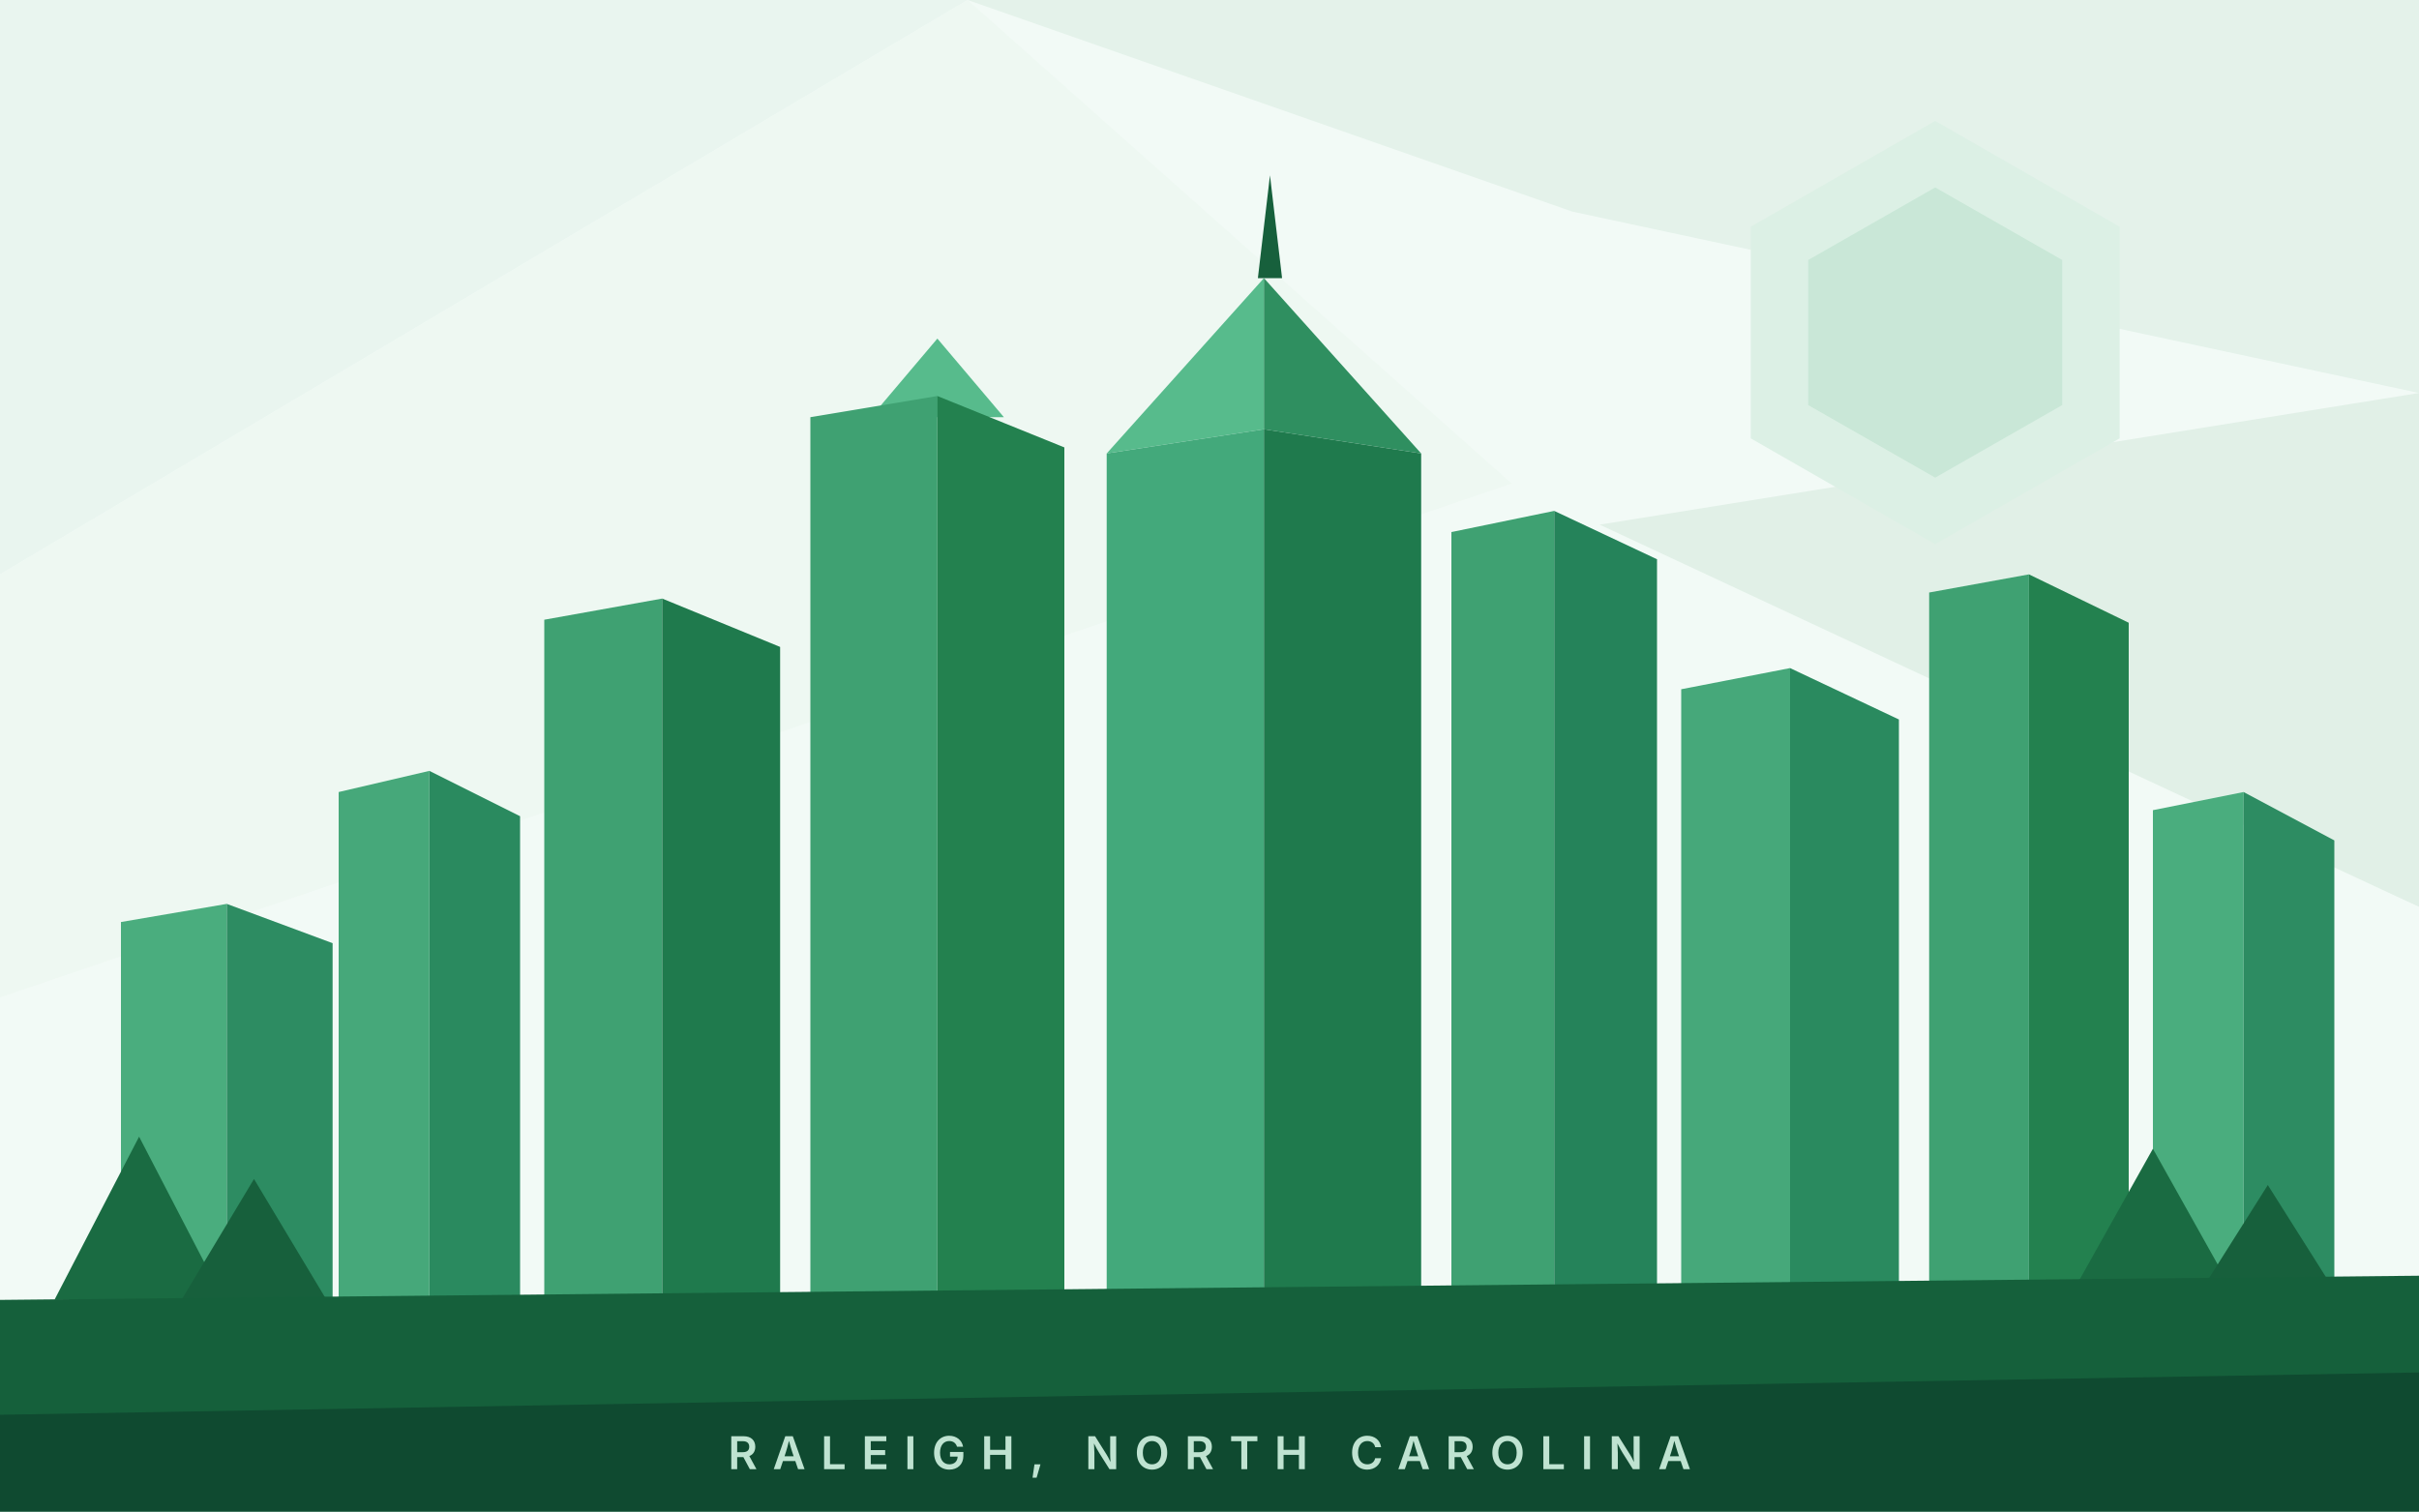
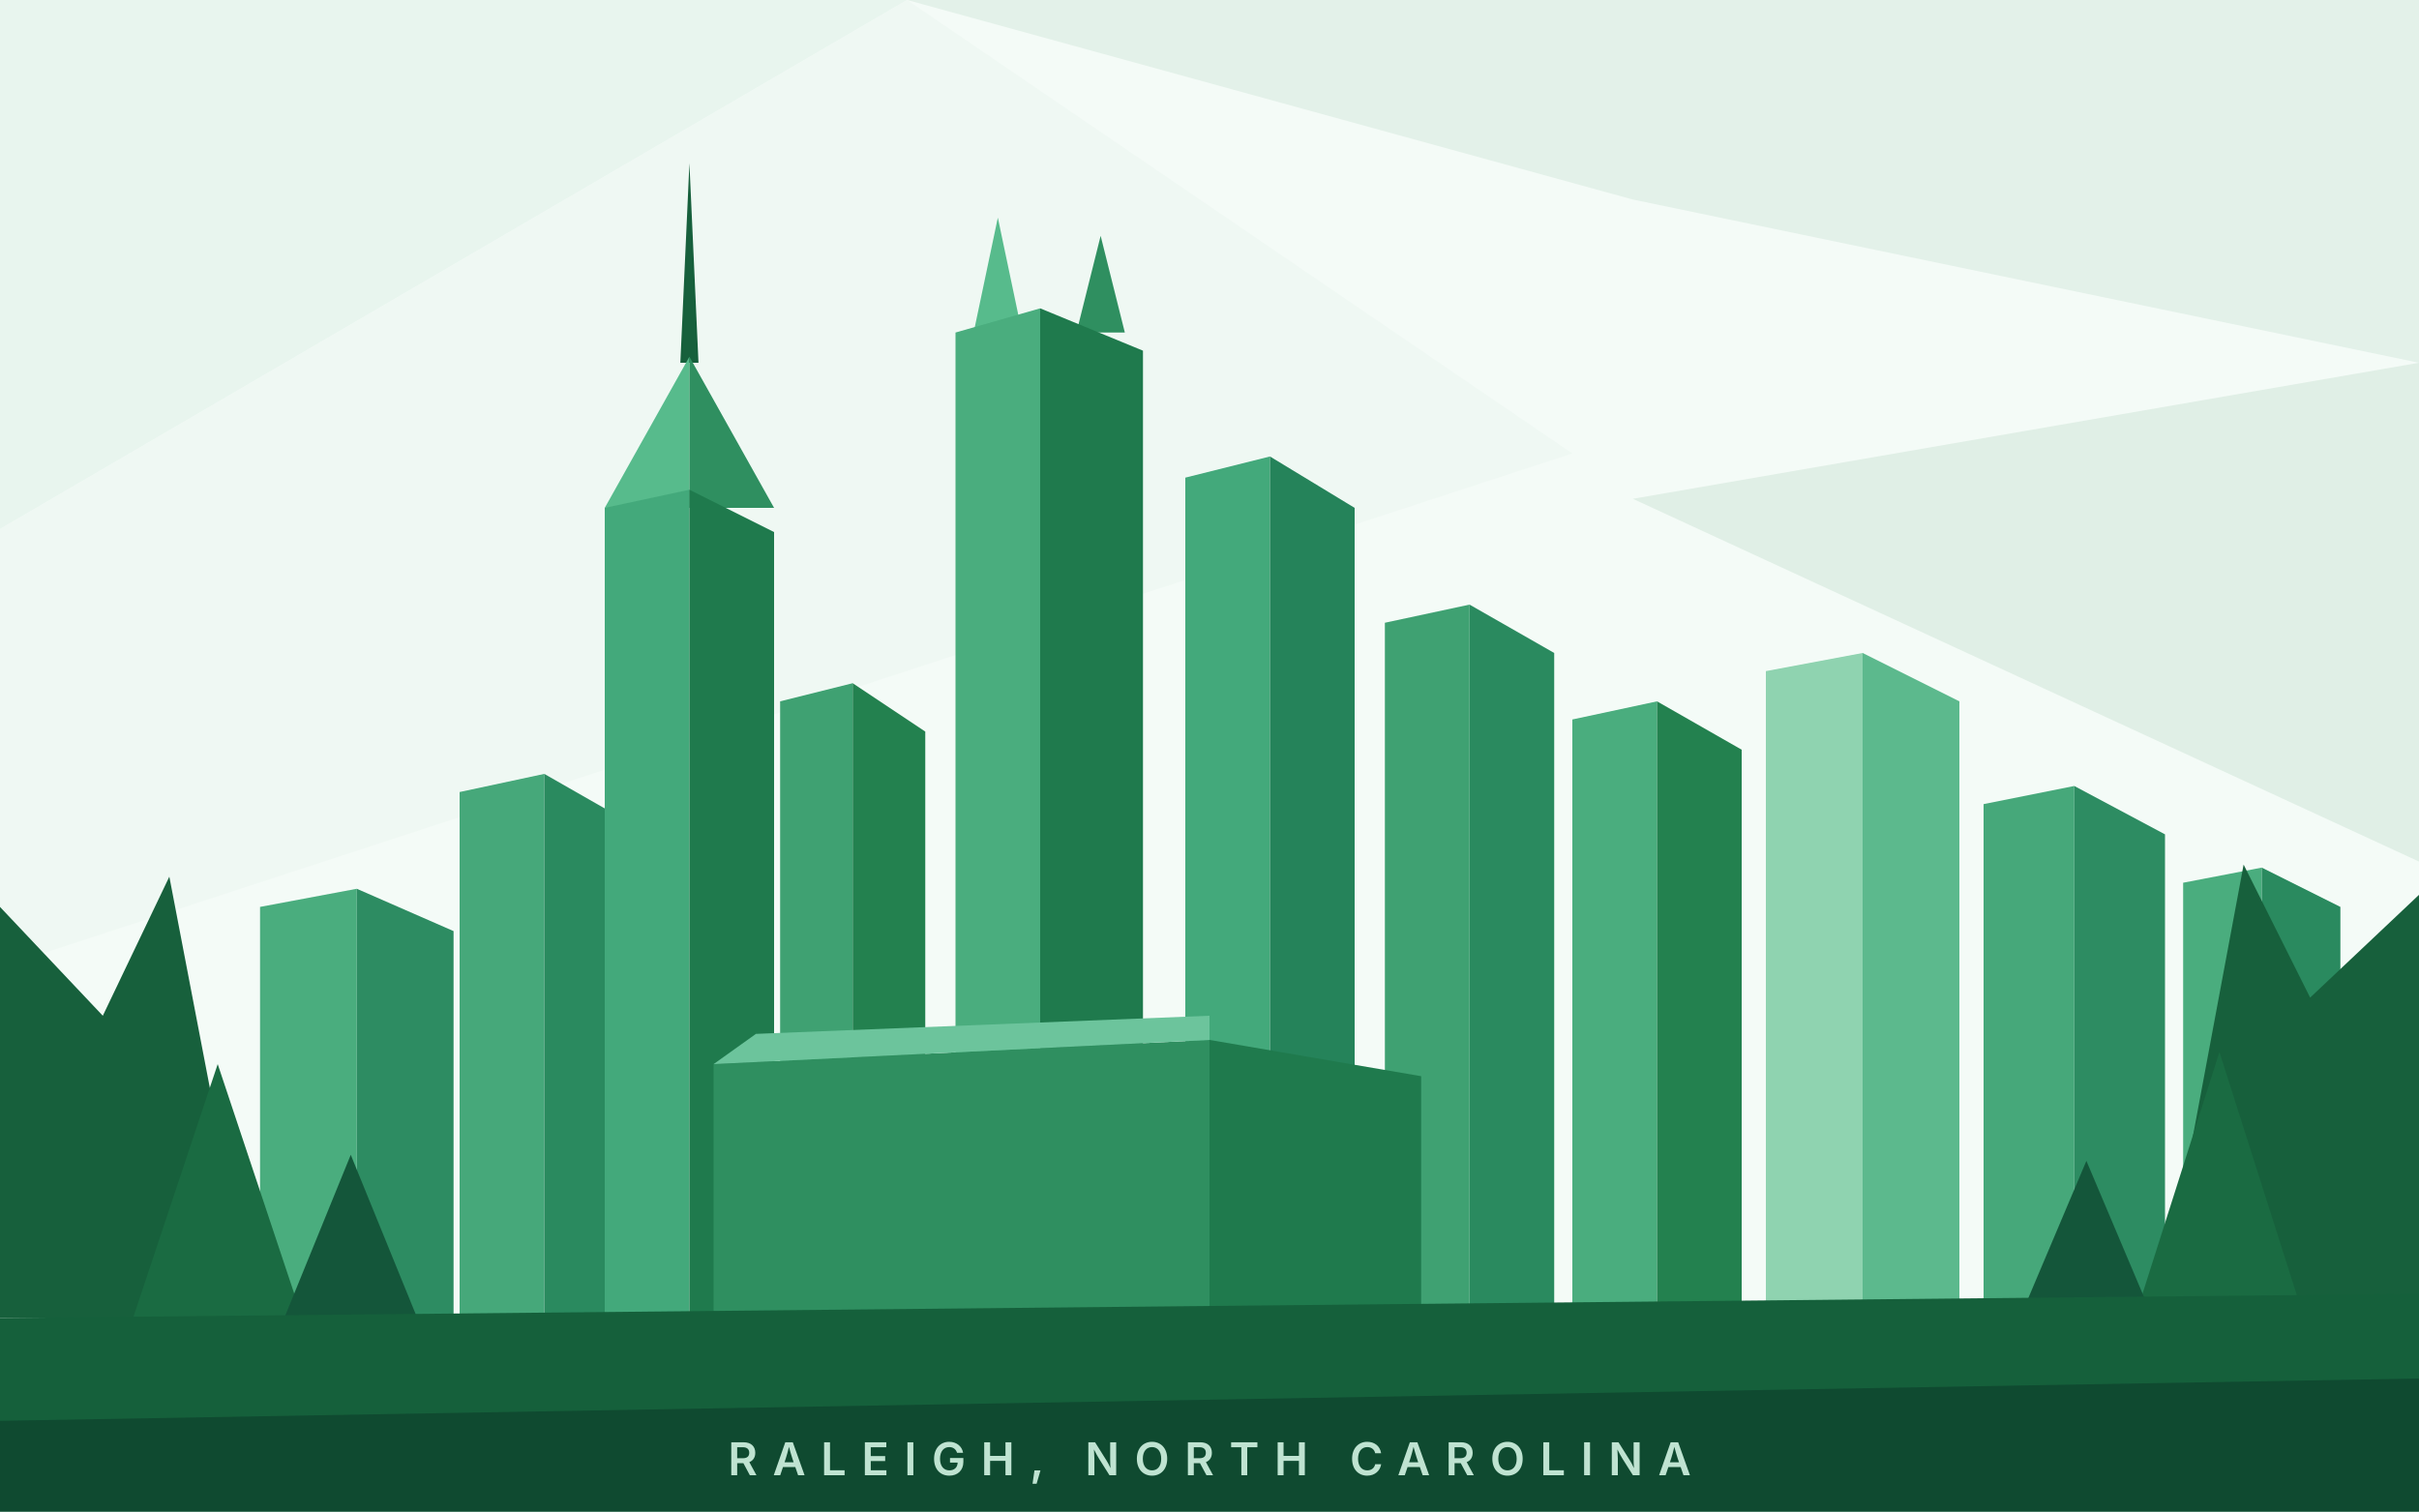
<svg xmlns="http://www.w3.org/2000/svg" viewBox="0 0 800 500" role="img" aria-label="Low poly illustration of the downtown Raleigh, North Carolina skyline">
-   <rect width="800" height="500" fill="#f2faf6" />
-   <polygon points="0,0 320,0 0,190" fill="#e9f5ef" />
-   <polygon points="320,0 800,0 800,130 520,70" fill="#e4f2ea" />
-   <polygon points="0,190 320,0 500,160 0,330" fill="#eef8f2" />
-   <polygon points="800,130 800,300 520,175" fill="#e1f0e7" />
-   <polygon points="0,330 500,160 800,300 800,430 0,430" fill="#f2faf6" />
-   <polygon points="640,40 701,75 701,145 640,180 579,145 579,75" fill="#dcf0e5" />
-   <polygon points="640,62 682,86 682,134 640,158 598,134 598,86" fill="#c9e7d7" />
-   <polygon points="40,430 40,305 75,299 75,430" fill="#4aad7e" />
-   <polygon points="75,430 75,299 110,312 110,430" fill="#2d8c62" />
-   <polygon points="112,430 112,262 142,255 142,430" fill="#46a87a" />
-   <polygon points="142,430 142,255 172,270 172,430" fill="#2a8a5f" />
-   <polygon points="180,430 180,205 219,198 219,430" fill="#3fa172" />
-   <polygon points="219,430 219,198 258,214 258,430" fill="#1f7a4d" />
-   <polygon points="288,138 310,112 332,138" fill="#57bb8c" />
-   <polygon points="268,430 268,138 310,131 310,430" fill="#3fa172" />
-   <polygon points="310,430 310,131 352,148 352,430" fill="#23814f" />
-   <polygon points="416,92 420,58 424,92" fill="#17603c" />
-   <polygon points="366,150 418,92 418,142" fill="#57bb8c" />
-   <polygon points="418,92 470,150 418,142" fill="#2f8f60" />
-   <polygon points="366,430 366,150 418,142 418,430" fill="#43a97b" />
-   <polygon points="418,430 418,142 470,150 470,430" fill="#1f7a4d" />
-   <polygon points="480,430 480,176 514,169 514,430" fill="#3fa172" />
-   <polygon points="514,430 514,169 548,185 548,430" fill="#25835a" />
-   <polygon points="556,430 556,228 592,221 592,430" fill="#46a87a" />
-   <polygon points="592,430 592,221 628,238 628,430" fill="#2a8a5f" />
-   <polygon points="638,430 638,196 671,190 671,430" fill="#3fa172" />
-   <polygon points="671,430 671,190 704,206 704,430" fill="#23814f" />
-   <polygon points="712,430 712,268 742,262 742,430" fill="#4aad7e" />
-   <polygon points="742,430 742,262 772,278 772,430" fill="#2d8c62" />
-   <polygon points="18,430 46,376 74,430" fill="#1a6b42" />
-   <polygon points="60,430 84,390 108,430" fill="#17603c" />
-   <polygon points="684,430 712,380 740,430" fill="#1a6b42" />
-   <polygon points="726,430 750,392 774,430" fill="#17603c" />
-   <polygon points="0,430 800,422 800,500 0,500" fill="#15603b" />
-   <polygon points="0,468 800,454 800,500 0,500" fill="#0f4a30" />
-   <text x="400" y="486" text-anchor="middle" font-family="Inter, Arial, sans-serif" font-size="15" fill="#bfe3d1" font-weight="600" letter-spacing="5">RALEIGH, NORTH CAROLINA</text>
+   <rect width="800" height="500" fill="#f4fbf7" />
+   <polygon points="0,0 300,0 0,175" fill="#e8f5ee" />
+   <polygon points="300,0 800,0 800,120 540,66" fill="#e3f1e9" />
+   <polygon points="0,175 300,0 520,150 0,320" fill="#eff8f3" />
+   <polygon points="800,120 800,285 540,165" fill="#e0efe6" />
+   <polygon points="86,436 86,300 118,294 118,436" fill="#4aad7e" />
+   <polygon points="118,436 118,294 150,308 150,436" fill="#2d8c62" />
+   <polygon points="152,436 152,262 180,256 180,436" fill="#46a87a" />
+   <polygon points="180,436 180,256 208,272 208,436" fill="#2a8a5f" />
+   <polygon points="228,54 231,120 225,120" fill="#17603c" />
+   <polygon points="200,168 228,118 228,168" fill="#57bb8c" />
+   <polygon points="228,118 256,168 228,168" fill="#2f8f60" />
+   <polygon points="200,436 200,168 228,162 228,436" fill="#43a97b" />
+   <polygon points="228,436 228,162 256,176 256,436" fill="#1f7a4d" />
+   <polygon points="258,436 258,232 282,226 282,436" fill="#3fa172" />
+   <polygon points="282,436 282,226 306,242 306,436" fill="#23814f" />
+   <polygon points="322,110 330,72 338,110" fill="#57bb8c" />
+   <polygon points="356,110 364,78 372,110" fill="#2f8f60" />
+   <polygon points="316,436 316,110 344,102 344,436" fill="#4aad7e" />
+   <polygon points="344,436 344,102 378,116 378,436" fill="#1f7a4d" />
+   <polygon points="392,436 392,158 420,151 420,436" fill="#43a97b" />
+   <polygon points="420,436 420,151 448,168 448,436" fill="#25835a" />
+   <polygon points="458,436 458,206 486,200 486,436" fill="#3fa172" />
+   <polygon points="486,436 486,200 514,216 514,436" fill="#2a8a5f" />
+   <polygon points="520,436 520,238 548,232 548,436" fill="#4aad7e" />
+   <polygon points="548,436 548,232 576,248 576,436" fill="#23814f" />
+   <polygon points="584,436 584,222 616,216 616,436" fill="#8fd3b0" />
+   <polygon points="616,436 616,216 648,232 648,436" fill="#5cb98d" />
+   <polygon points="656,436 656,266 686,260 686,436" fill="#46a87a" />
+   <polygon points="686,436 686,260 716,276 716,436" fill="#2d8c62" />
+   <polygon points="722,436 722,292 748,287 748,436" fill="#4aad7e" />
+   <polygon points="748,436 748,287 774,300 774,436" fill="#2a8a5f" />
+   <polygon points="236,436 236,352 400,344 400,436" fill="#2f8f60" />
+   <polygon points="400,436 400,344 470,356 470,436" fill="#1f7a4d" />
+   <polygon points="236,352 400,344 400,336 250,342" fill="#6cc49c" />
+   <polygon points="0,436 0,300 34,336 56,290 84,436" fill="#17603c" />
+   <polygon points="44,436 72,352 100,436" fill="#1a6b42" />
+   <polygon points="94,436 116,382 138,436" fill="#14563a" />
+   <polygon points="800,436 800,296 764,330 742,286 714,436" fill="#17603c" />
+   <polygon points="706,436 734,348 762,436" fill="#1a6b42" />
+   <polygon points="668,436 690,384 712,436" fill="#14563a" />
+   <polygon points="0,436 800,428 800,500 0,500" fill="#15603b" />
+   <polygon points="0,470 800,456 800,500 0,500" fill="#0f4a30" />
+   <text x="400" y="488" text-anchor="middle" font-family="Inter, Arial, sans-serif" font-size="15" fill="#bfe3d1" font-weight="600" letter-spacing="5">RALEIGH, NORTH CAROLINA</text>
</svg>
